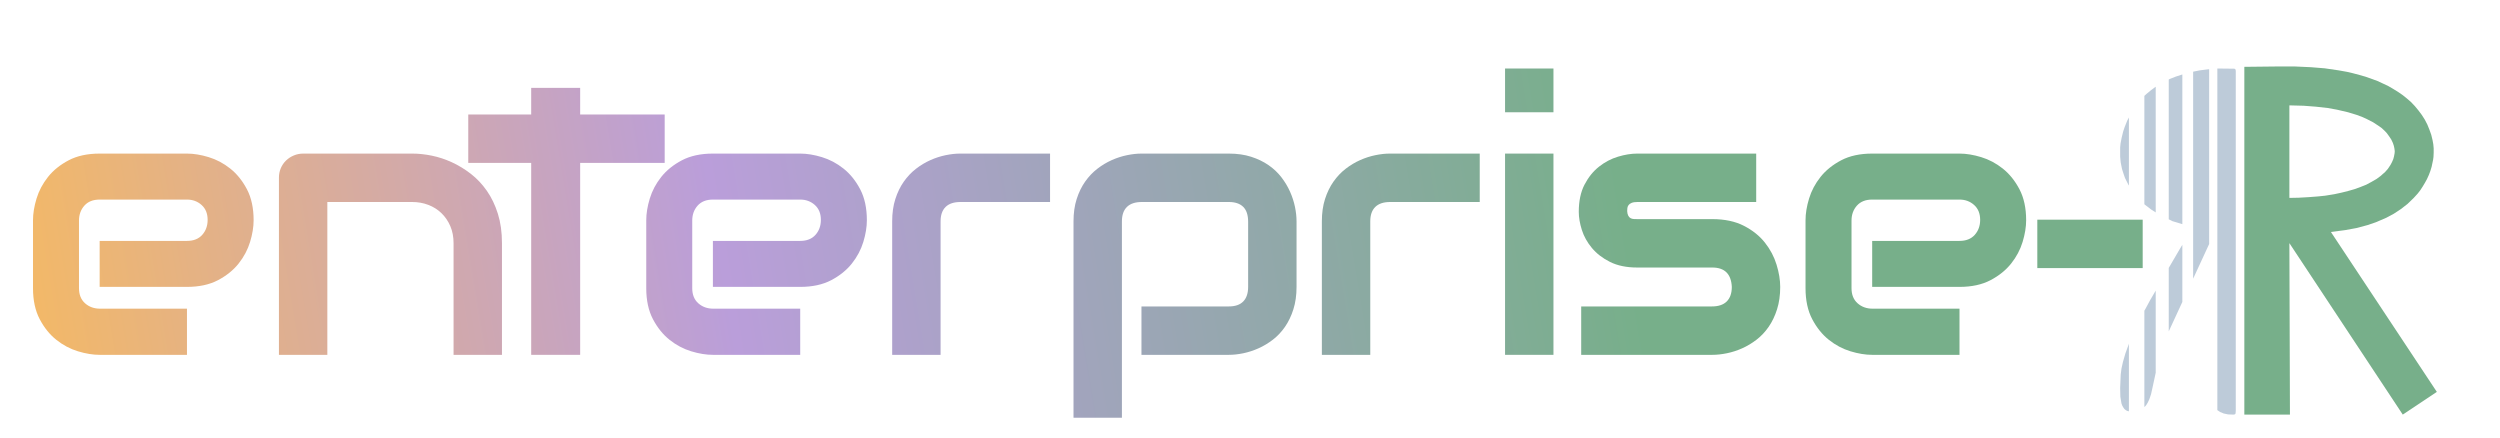
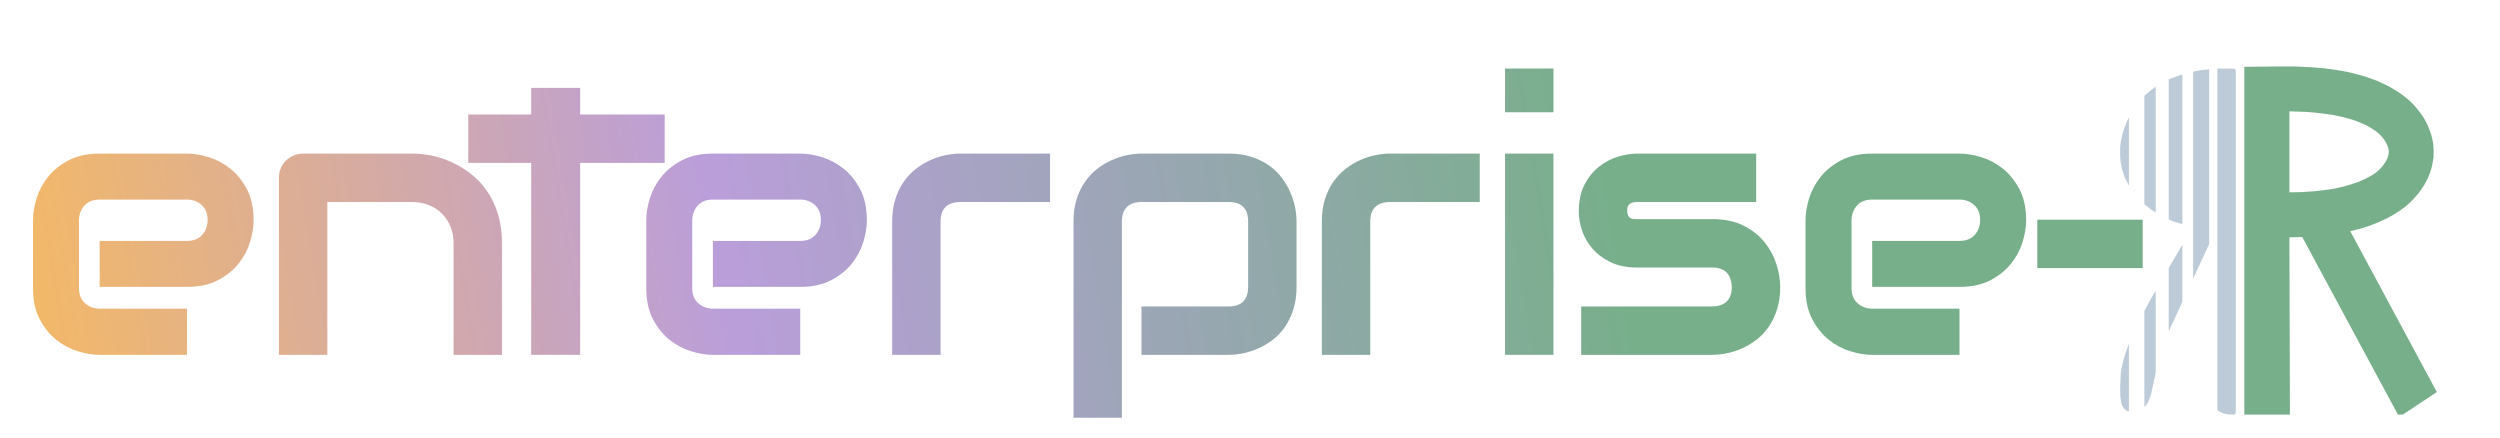
<svg xmlns="http://www.w3.org/2000/svg" viewBox="-94 -1906 13398 2350" width="320" height="56" role="img" aria-label="Enterprise-R">
  <defs>
    <linearGradient id="ring-gradient" gradientUnits="userSpaceOnUse" x1="68.00" y1="338.00" x2="11400.00" y2="-1538.00">
      <stop offset="0" stop-color="#F4B965" />
      <stop offset="0.33" stop-color="#BA9EDA" />
      <stop offset="0.75" stop-color="#77AF8A" />
      <stop offset="1" stop-color="#77AF8A" />
    </linearGradient>
  </defs>
  <g id="lockup">
    <g id="word" fill="url(#ring-gradient)">
      <path d="M1253 -723Q1253 -669 1234.0 -606.5Q1215 -544 1172.5 -490.5Q1130 -437 1061.5 -401.0Q993 -365 895 -365H426V-612H895Q948 -612 977.0 -644.5Q1006 -677 1006 -725Q1006 -776 973.5 -805.0Q941 -834 895 -834H426Q373 -834 344.0 -801.5Q315 -769 315 -721V-358Q315 -306 347.5 -277.0Q380 -248 428 -248H895V0H426Q372 0 309.5 -19.0Q247 -38 193.5 -80.5Q140 -123 104.0 -191.5Q68 -260 68 -358V-723Q68 -777 87.0 -839.5Q106 -902 148.5 -955.5Q191 -1009 259.5 -1045.0Q328 -1081 426 -1081H895Q949 -1081 1011.5 -1062.0Q1074 -1043 1127.5 -1000.5Q1181 -958 1217.0 -889.5Q1253 -821 1253 -723Z" />
      <path d="M2587 0H2327V-600Q2327 -651 2309.5 -691.5Q2292 -732 2262.0 -761.0Q2232 -790 2191.5 -805.5Q2151 -821 2104 -821H1649V0H1389V-952Q1389 -979 1399.0 -1002.5Q1409 -1026 1427.0 -1043.5Q1445 -1061 1469.0 -1071.0Q1493 -1081 1520 -1081H2106Q2155 -1081 2209.5 -1070.0Q2264 -1059 2317.5 -1034.5Q2371 -1010 2419.5 -972.5Q2468 -935 2505.5 -881.5Q2543 -828 2565.0 -758.0Q2587 -688 2587 -600Z" />
      <path d="M2744 -1031H2406V-1291H2744V-1434H3007V-1291H3461V-1031H3007V0H2744Z" />
      <path d="M4547 -723Q4547 -669 4528.0 -606.5Q4509 -544 4466.5 -490.5Q4424 -437 4355.5 -401.0Q4287 -365 4189 -365H3720V-612H4189Q4242 -612 4271.0 -644.5Q4300 -677 4300 -725Q4300 -776 4267.5 -805.0Q4235 -834 4189 -834H3720Q3667 -834 3638.0 -801.5Q3609 -769 3609 -721V-358Q3609 -306 3641.5 -277.0Q3674 -248 3722 -248H4189V0H3720Q3666 0 3603.5 -19.0Q3541 -38 3487.5 -80.5Q3434 -123 3398.0 -191.5Q3362 -260 3362 -358V-723Q3362 -777 3381.0 -839.5Q3400 -902 3442.5 -955.5Q3485 -1009 3553.5 -1045.0Q3622 -1081 3720 -1081H4189Q4243 -1081 4305.5 -1062.0Q4368 -1043 4421.5 -1000.5Q4475 -958 4511.0 -889.5Q4547 -821 4547 -723Z" />
      <path d="M5531 -821H5050Q4997 -821 4970.0 -794.5Q4943 -768 4943 -717V0H4683V-717Q4683 -784 4700.0 -837.0Q4717 -890 4745.5 -930.5Q4774 -971 4811.0 -999.5Q4848 -1028 4888.5 -1046.0Q4929 -1064 4970.5 -1072.5Q5012 -1081 5048 -1081H5531Z" />
      <path d="M6855 -365Q6855 -298 6838.0 -244.5Q6821 -191 6793.0 -150.5Q6765 -110 6728.0 -81.5Q6691 -53 6650.5 -35.0Q6610 -17 6569.0 -8.5Q6528 0 6491 0H6022V-260H6491Q6543 -260 6569.0 -287.0Q6595 -314 6595 -365V-715Q6595 -769 6568.5 -795.0Q6542 -821 6491 -821H6024Q5971 -821 5944.0 -794.5Q5917 -768 5917 -717V338H5657V-717Q5657 -784 5674.0 -837.0Q5691 -890 5719.5 -930.5Q5748 -971 5785.0 -999.5Q5822 -1028 5862.5 -1046.0Q5903 -1064 5944.5 -1072.5Q5986 -1081 6022 -1081H6491Q6558 -1081 6611.0 -1064.0Q6664 -1047 6704.5 -1019.0Q6745 -991 6773.5 -954.0Q6802 -917 6820.0 -876.5Q6838 -836 6846.5 -795.0Q6855 -754 6855 -717Z" />
      <path d="M7839 -821H7358Q7305 -821 7278.0 -794.5Q7251 -768 7251 -717V0H6991V-717Q6991 -784 7008.0 -837.0Q7025 -890 7053.5 -930.5Q7082 -971 7119.0 -999.5Q7156 -1028 7196.5 -1046.0Q7237 -1064 7278.5 -1072.5Q7320 -1081 7356 -1081H7839Z" />
      <path d="M8235 -1303H7975V-1538H8235ZM8235 0H7975V-1081H8235Z" />
      <path d="M9453 -365Q9453 -298 9436.0 -244.5Q9419 -191 9391.0 -150.5Q9363 -110 9326.0 -81.5Q9289 -53 9248.5 -35.0Q9208 -17 9166.5 -8.5Q9125 0 9088 0H8384V-260H9086Q9139 -260 9166.0 -287.0Q9193 -314 9193 -365Q9188 -469 9088 -469H8685Q8599 -469 8539.0 -499.0Q8479 -529 8441.5 -574.0Q8404 -619 8387.5 -671.0Q8371 -723 8371 -768Q8371 -855 8402.0 -914.5Q8433 -974 8480.0 -1011.0Q8527 -1048 8582.0 -1064.5Q8637 -1081 8685 -1081H9324V-821H8687Q8667 -821 8655.5 -816.5Q8644 -812 8638.5 -804.5Q8633 -797 8632.0 -788.5Q8631 -780 8631 -772Q8632 -756 8637.0 -747.0Q8642 -738 8649.5 -734.0Q8657 -730 8666.5 -729.5Q8676 -729 8685 -729H9088Q9188 -729 9258.0 -693.0Q9328 -657 9371.0 -602.5Q9414 -548 9433.5 -484.0Q9453 -420 9453 -365Z" />
      <path d="M10774 -723Q10774 -669 10755.0 -606.5Q10736 -544 10693.5 -490.5Q10651 -437 10582.5 -401.0Q10514 -365 10416 -365H9947V-612H10416Q10469 -612 10498.0 -644.5Q10527 -677 10527 -725Q10527 -776 10494.5 -805.0Q10462 -834 10416 -834H9947Q9894 -834 9865.0 -801.5Q9836 -769 9836 -721V-358Q9836 -306 9868.5 -277.0Q9901 -248 9949 -248H10416V0H9947Q9893 0 9830.5 -19.0Q9768 -38 9714.5 -80.5Q9661 -123 9625.0 -191.5Q9589 -260 9589 -358V-723Q9589 -777 9608.0 -839.5Q9627 -902 9669.5 -955.5Q9712 -1009 9780.5 -1045.0Q9849 -1081 9947 -1081H10416Q10470 -1081 10532.5 -1062.0Q10595 -1043 10648.5 -1000.5Q10702 -958 10738.0 -889.5Q10774 -821 10774 -723Z" />
      <path d="M11400 -726V-466H10834V-726Z" />
    </g>
    <g id="logo" transform="translate(-186.00,0)">
-       <path id="r-sage" fill="#77AF8A" fill-rule="evenodd" d="M12377 321H12132V-1547L12314 -1549H12402L12490 -1545L12564 -1539L12639 -1528L12684 -1520L12714 -1513L12759 -1501L12789 -1492L12847 -1471L12875 -1458L12903 -1445L12929 -1430L12955 -1414L12980 -1397L13004 -1378L13027 -1358L13048 -1336L13067 -1313L13085 -1289L13101 -1264L13115 -1237L13126 -1210L13136 -1182L13143 -1153L13147 -1131L13149 -1109V-1086L13148 -1063L13146 -1048L13138 -1010L13131 -987L13123 -966L13113 -944L13102 -924L13090 -904L13077 -884L13063 -866L13042 -843L13009 -811L12973 -783L12935 -758L12894 -736L12866 -724L12838 -712L12794 -697L12734 -681L12674 -670L12597 -660L13166 199L12983 321L12374 -600ZM12374 -843 12424 -844 12477 -847 12529 -851 12567 -855 12616 -863 12653 -871 12689 -880 12724 -890 12757 -902 12787 -914 12815 -929 12841 -944 12863 -960 12888 -982 12903 -999 12917 -1020 12925 -1035 12932 -1051 12936 -1066 12939 -1082 12940 -1094 12938 -1109 12935 -1123 12930 -1138 12921 -1157 12911 -1172 12898 -1190 12888 -1201 12870 -1218 12856 -1228 12824 -1249 12787 -1268 12767 -1277 12735 -1289 12689 -1303 12629 -1317 12579 -1326 12516 -1333 12451 -1338 12374 -1340Z" />
+       <path id="r-sage" fill="#77AF8A" fill-rule="evenodd" d="M12377 321H12132V-1547L12314 -1549H12402L12490 -1545L12564 -1539L12639 -1528L12684 -1520L12714 -1513L12759 -1501L12789 -1492L12847 -1471L12875 -1458L12903 -1445L12929 -1430L12955 -1414L12980 -1397L13004 -1378L13027 -1358L13048 -1336L13067 -1313L13085 -1289L13101 -1264L13115 -1237L13126 -1210L13136 -1182L13143 -1153L13147 -1131L13149 -1094L13148 -1057L13141 -1020L13136 -999L13129 -977L13121 -957L13111 -936L13101 -917L13089 -898L13067 -867L13037 -833L13004 -802L12968 -775L12929 -750L12889 -729L12847 -710L12803 -693L12759 -679L12701 -664L13166 200L12983 321H12957L12443 -633L12374 -631ZM12374 -873 12436 -874 12513 -879 12562 -885 12611 -892 12658 -902 12703 -915 12745 -929 12783 -946 12816 -964 12843 -982 12854 -992 12873 -1012 12889 -1034 12896 -1047 12902 -1059 12905 -1071 12907 -1081 12908 -1091 12907 -1101 12905 -1111 12901 -1123 12895 -1136 12882 -1158 12865 -1178 12843 -1198 12830 -1207 12800 -1226 12783 -1235 12755 -1247 12725 -1259 12703 -1266 12658 -1278 12611 -1288 12562 -1295 12513 -1301 12462 -1305 12374 -1308Z" />
      <path id="ship-trail" fill="#BDCBD9" d="M12086 300 12085 314 12083 318 12080 320 12073 321 12045 320 12021 315 12002 307 11987 297V-1538H11989L12078 -1537L12083 -1535L12085 -1531L12086 -1525ZM11857 -1521 11892 -1528 11940 -1534H11943V-595L11942 -593L11857 -409ZM11726 -1479 11732 -1482 11765 -1495 11799 -1506V-702L11746 -718L11726 -728ZM11595 -1391 11607 -1402 11630 -1421 11653 -1438 11656 -1440V-765L11631 -781L11596 -808L11595 -809ZM11512 -910 11510 -912 11491 -950 11484 -970 11475 -998 11468 -1033 11465 -1064V-1114L11467 -1135L11473 -1166L11481 -1199L11489 -1223L11503 -1258L11512 -1275ZM11726 -467 11788 -573 11799 -591V-284L11726 -126ZM11595 -237 11603 -251 11625 -292 11656 -345V96L11639 175L11631 211L11622 238L11613 257L11605 270L11599 277L11595 280ZM11512 303H11510L11502 301L11494 296L11487 290L11481 281L11476 272L11472 261L11466 225L11465 178L11468 106L11472 74L11480 38L11493 -7L11509 -51L11512 -60Z" />
    </g>
  </g>
</svg>
